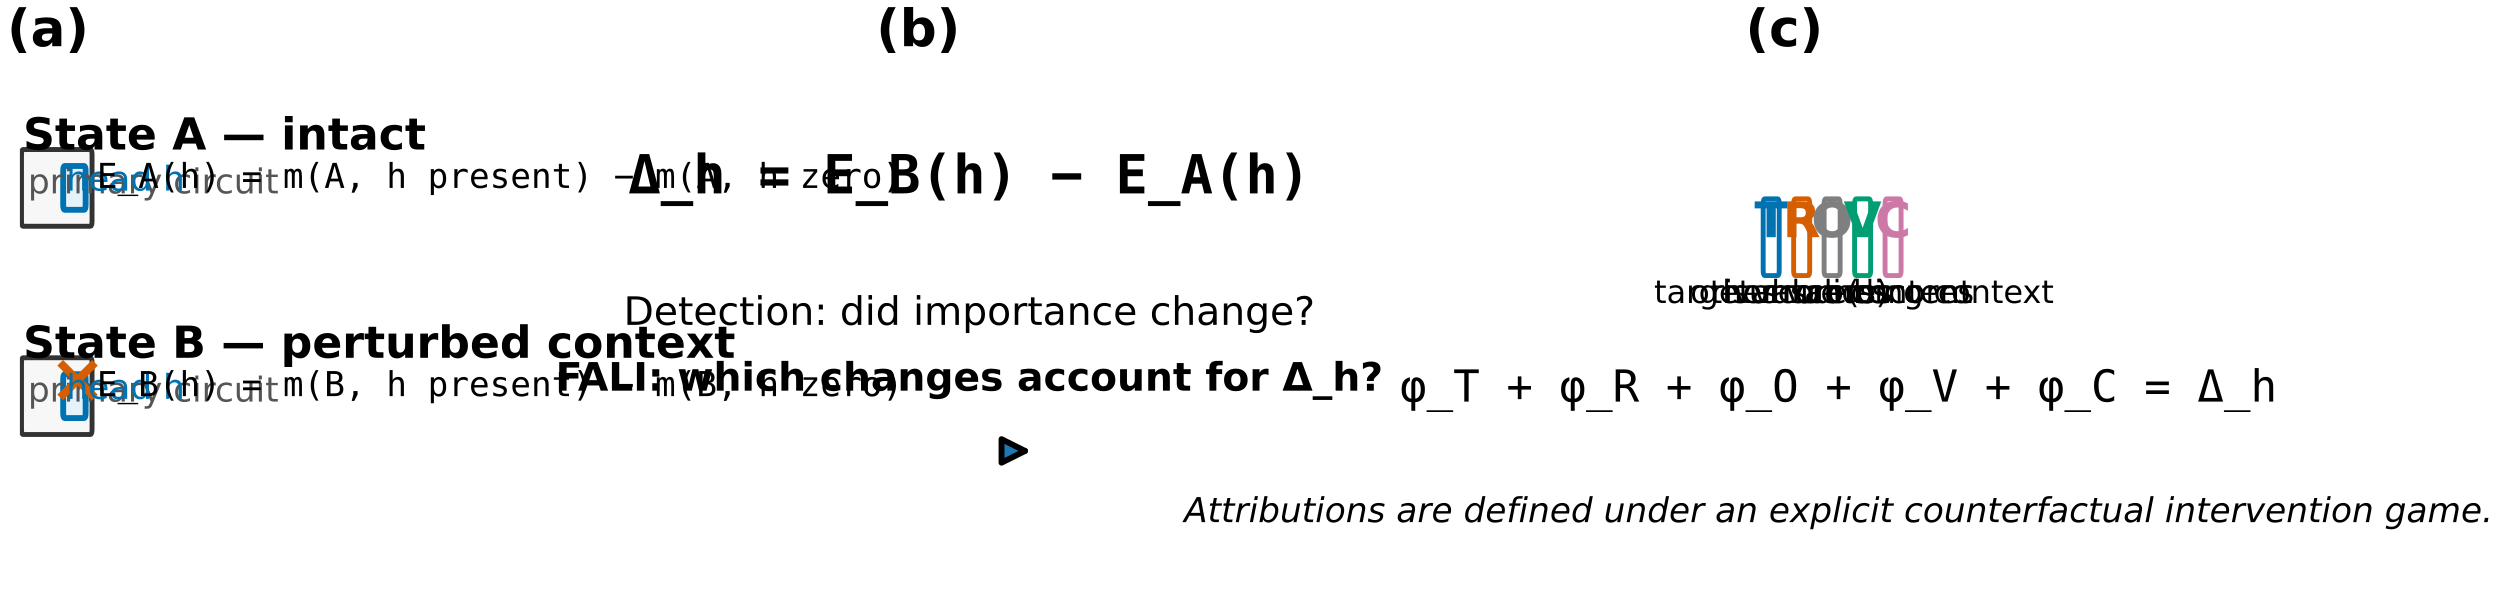
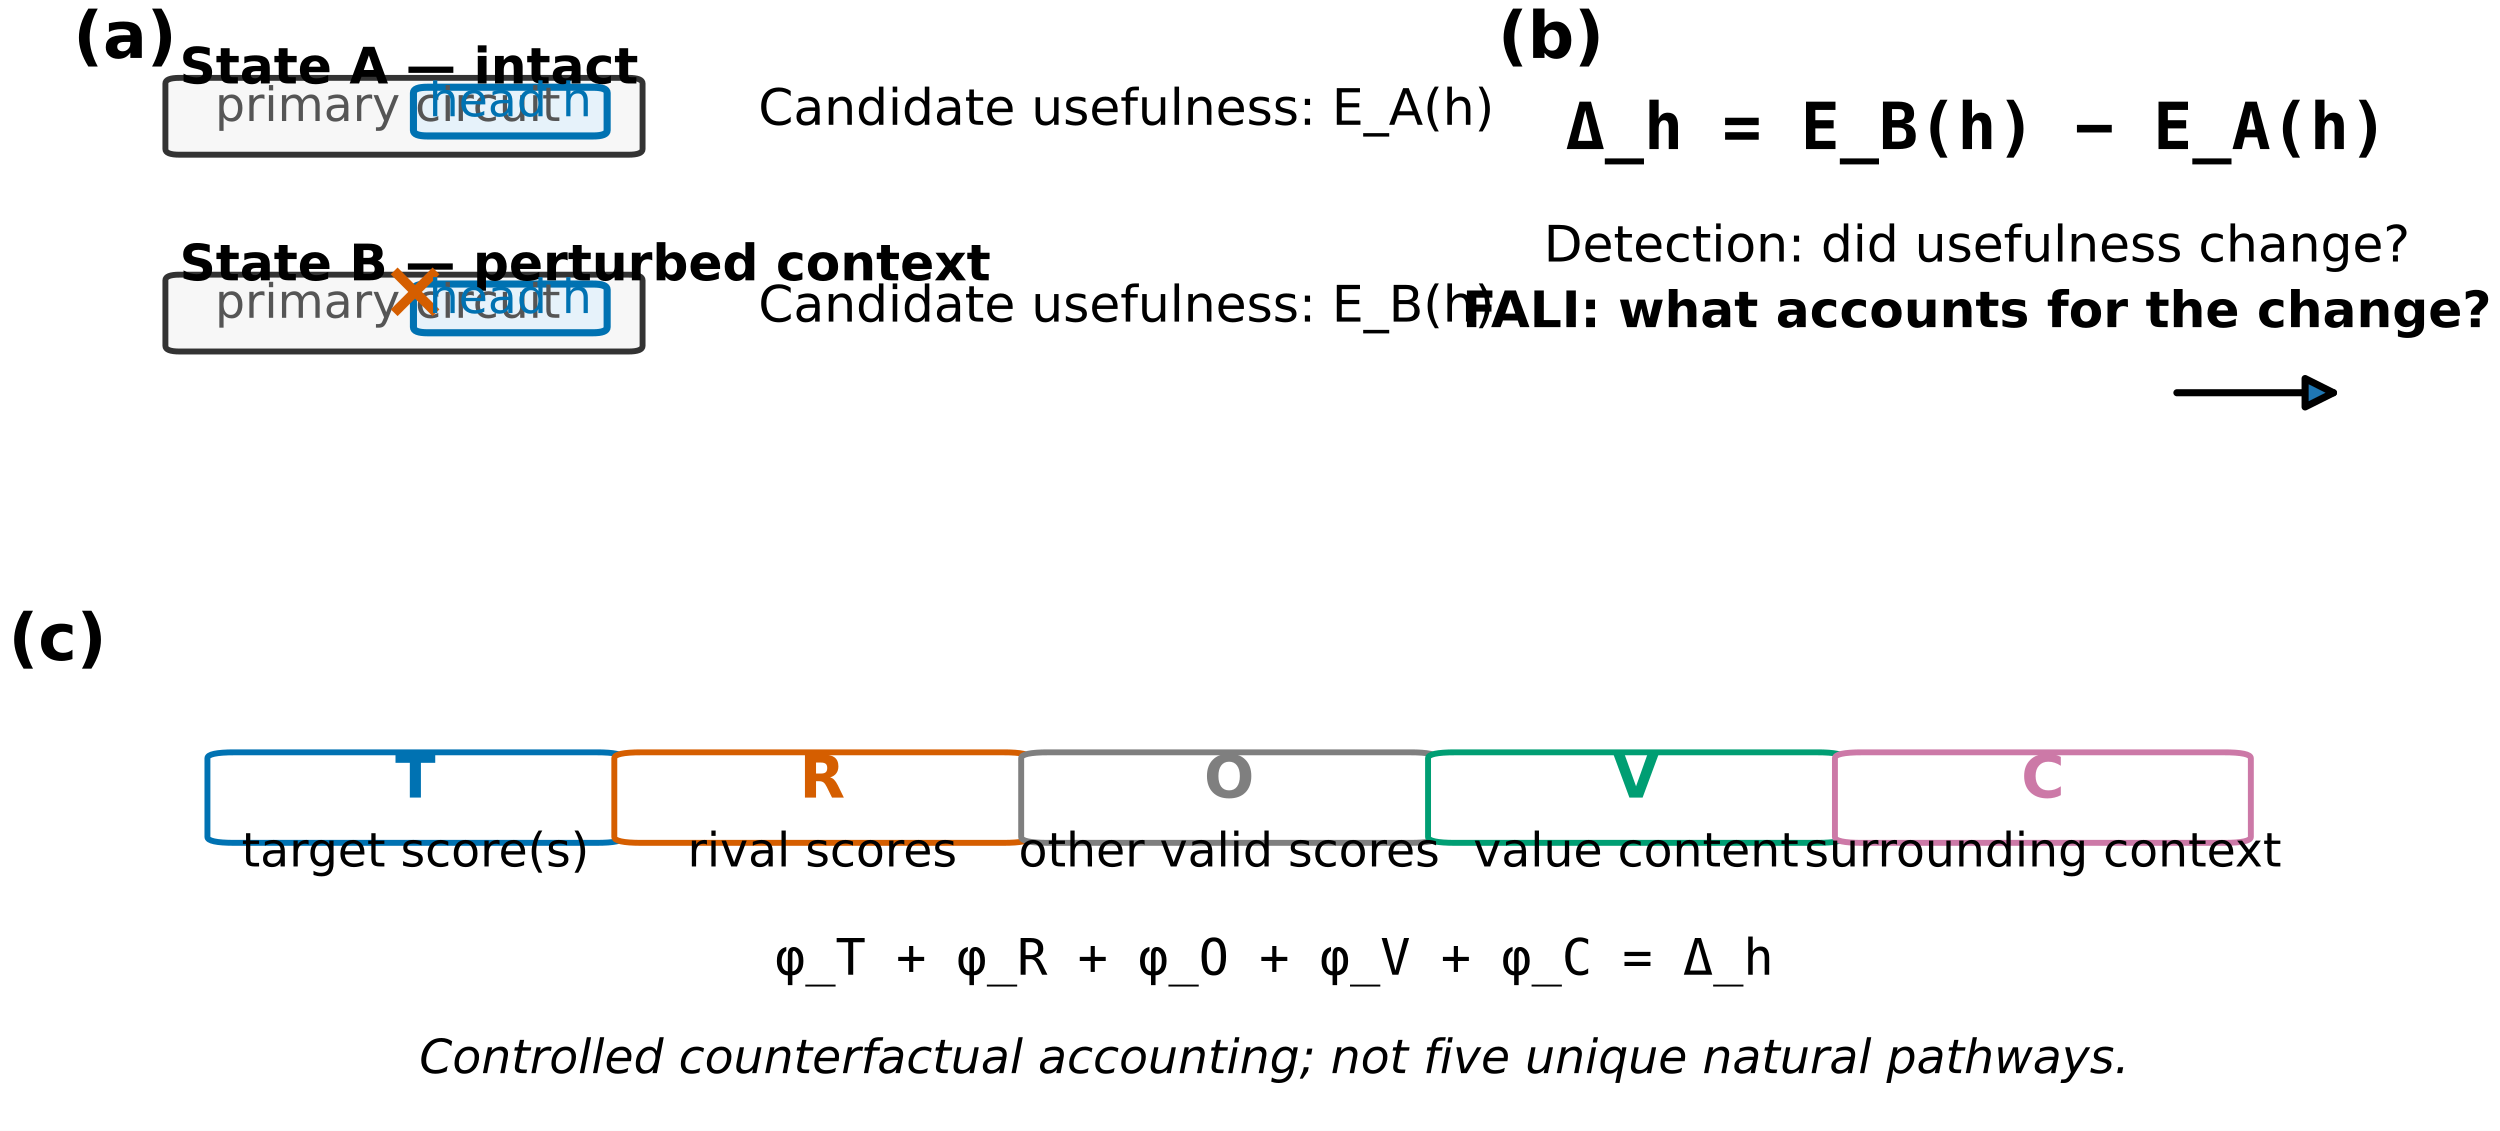
- <svg xmlns="http://www.w3.org/2000/svg" width="509.716pt" height="121.31pt" viewBox="0 0 509.716 121.31" version="1.1">
+ <svg xmlns="http://www.w3.org/2000/svg" width="422.743pt" height="191.219pt" viewBox="0 0 422.743 191.219" version="1.1">
  <defs>
    <style type="text/css">*{stroke-linejoin: round; stroke-linecap: butt}</style>
  </defs>
  <g id="figure_1">
    <g id="patch_1">
-       <path d="M 0 121.31  L 509.716 121.31  L 509.716 0  L 0 0  z " style="fill: #ffffff" />
+       <path d="M 0 191.219  L 422.743 191.219  L 422.743 0  L 0 0  z " style="fill: #ffffff" />
    </g>
    <g id="axes_1">
      <g id="patch_2">
-         <path d="M 4.709 46.131  L 18.441 46.131  Q 18.768 46.131 18.768 45.013  L 18.768 31.606  Q 18.768 30.489 18.441 30.489  L 4.709 30.489  Q 4.383 30.489 4.383 31.606  L 4.383 45.013  Q 4.383 46.131 4.709 46.131  z " clip-path="url(#pbb8737357f)" style="fill: #f7f7f7; stroke: #333333; stroke-linejoin: miter" />
+         <path d="M 30.366 26.161  L 106.261 26.161  Q 108.657 26.161 108.657 25.21  L 108.657 14.117  Q 108.657 13.167 106.261 13.167  L 30.366 13.167  Q 27.969 13.167 27.969 14.117  L 27.969 25.21  Q 27.969 26.161 30.366 26.161  z " clip-path="url(#p146e28ddc2)" style="fill: #f7f7f7; stroke: #333333; stroke-linejoin: miter" />
      </g>
      <g id="patch_3">
-         <path d="M 13.21 42.779  L 17.134 42.779  Q 17.46 42.779 17.46 41.662  L 17.46 34.958  Q 17.46 33.841 17.134 33.841  L 13.21 33.841  Q 12.883 33.841 12.883 34.958  L 12.883 41.662  Q 12.883 42.779 13.21 42.779  z " clip-path="url(#pbb8737357f)" style="fill: #e6f2fa; stroke: #0072b2; stroke-width: 1.2; stroke-linejoin: miter" />
+         <path d="M 72.308 22.992  L 100.269 22.992  Q 102.666 22.992 102.666 22.041  L 102.666 15.702  Q 102.666 14.751 100.269 14.751  L 72.308 14.751  Q 69.911 14.751 69.911 15.702  L 69.911 22.041  Q 69.911 22.992 72.308 22.992  z " clip-path="url(#p146e28ddc2)" style="fill: #e6f2fa; stroke: #0072b2; stroke-width: 1.2; stroke-linejoin: miter" />
      </g>
      <g id="patch_4">
-         <path d="M 4.709 88.587  L 18.441 88.587  Q 18.768 88.587 18.768 87.469  L 18.768 74.062  Q 18.768 72.945 18.441 72.945  L 4.709 72.945  Q 4.383 72.945 4.383 74.062  L 4.383 87.469  Q 4.383 88.587 4.709 88.587  z " clip-path="url(#pbb8737357f)" style="fill: #f7f7f7; stroke: #333333; stroke-linejoin: miter" />
+         <path d="M 30.366 59.439  L 106.261 59.439  Q 108.657 59.439 108.657 58.488  L 108.657 47.396  Q 108.657 46.445 106.261 46.445  L 30.366 46.445  Q 27.969 46.445 27.969 47.396  L 27.969 58.488  Q 27.969 59.439 30.366 59.439  z " clip-path="url(#p146e28ddc2)" style="fill: #f7f7f7; stroke: #333333; stroke-linejoin: miter" />
      </g>
      <g id="patch_5">
-         <path d="M 13.21 85.235  L 17.134 85.235  Q 17.46 85.235 17.46 84.118  L 17.46 77.414  Q 17.46 76.297 17.134 76.297  L 13.21 76.297  Q 12.883 76.297 12.883 77.414  L 12.883 84.118  Q 12.883 85.235 13.21 85.235  z " clip-path="url(#pbb8737357f)" style="fill: #e6f2fa; stroke: #0072b2; stroke-width: 1.2; stroke-linejoin: miter" />
+         <path d="M 72.308 56.27  L 100.269 56.27  Q 102.666 56.27 102.666 55.319  L 102.666 48.98  Q 102.666 48.03 100.269 48.03  L 72.308 48.03  Q 69.911 48.03 69.911 48.98  L 69.911 55.319  Q 69.911 56.27 72.308 56.27  z " clip-path="url(#p146e28ddc2)" style="fill: #e6f2fa; stroke: #0072b2; stroke-width: 1.2; stroke-linejoin: miter" />
      </g>
      <g id="text_1">
-         <text style="font-weight: 700; font-size: 10.5px; font-family: 'DejaVu Sans', 'Bitstream Vera Sans', 'Computer Modern Sans Serif', 'Lucida Grande', 'Verdana', 'Geneva', 'Lucid', 'Arial', 'Helvetica', 'Avant Garde', sans-serif; text-anchor: start" x="1.44" y="9.418" transform="rotate(-0 1.44 9.418359)">(a)</text>
+         <text style="font-weight: 700; font-size: 11px; font-family: 'DejaVu Sans', 'Bitstream Vera Sans', 'Computer Modern Sans Serif', 'Lucida Grande', 'Verdana', 'Geneva', 'Lucid', 'Arial', 'Helvetica', 'Avant Garde', sans-serif; text-anchor: start" x="12.39" y="9.798" transform="rotate(-0 12.39037 9.798281)">(a)</text>
      </g>
      <g id="text_2">
-         <text style="font-weight: 700; font-size: 9px; font-family: 'DejaVu Sans', 'Bitstream Vera Sans', 'Computer Modern Sans Serif', 'Lucida Grande', 'Verdana', 'Geneva', 'Lucid', 'Arial', 'Helvetica', 'Avant Garde', sans-serif; text-anchor: start" x="4.709" y="30.489" transform="rotate(-0 4.709488 30.48891)">State A — intact</text>
+         <text style="font-weight: 700; font-size: 8.5px; font-family: 'DejaVu Sans', 'Bitstream Vera Sans', 'Computer Modern Sans Serif', 'Lucida Grande', 'Verdana', 'Geneva', 'Lucid', 'Arial', 'Helvetica', 'Avant Garde', sans-serif; text-anchor: start" x="30.366" y="14.117" transform="rotate(-0 30.36551 14.11742)">State A — intact</text>
      </g>
      <g id="text_3">
-         <text style="font-size: 7px; font-family: 'DejaVu Sans', 'Bitstream Vera Sans', 'Computer Modern Sans Serif', 'Lucida Grande', 'Verdana', 'Geneva', 'Lucid', 'Arial', 'Helvetica', 'Avant Garde', sans-serif; text-anchor: start; fill: #555555" x="5.69" y="39.427" transform="rotate(-0 5.690335 39.42704)">primary circuit</text>
+         <text style="font-size: 8px; font-family: 'DejaVu Sans', 'Bitstream Vera Sans', 'Computer Modern Sans Serif', 'Lucida Grande', 'Verdana', 'Geneva', 'Lucid', 'Arial', 'Helvetica', 'Avant Garde', sans-serif; text-anchor: start; fill: #555555" x="36.357" y="20.456" transform="rotate(-0 36.35723 20.45613)">primary circuit</text>
      </g>
      <g id="text_4">
-         <text style="font-size: 7px; font-family: 'DejaVu Sans', 'Bitstream Vera Sans', 'Computer Modern Sans Serif', 'Lucida Grande', 'Verdana', 'Geneva', 'Lucid', 'Arial', 'Helvetica', 'Avant Garde', sans-serif; text-anchor: start; fill: #0072b2" x="13.537" y="38.868" transform="rotate(-0 13.53711 38.8684)">head h</text>
+         <text style="font-size: 8px; font-family: 'DejaVu Sans', 'Bitstream Vera Sans', 'Computer Modern Sans Serif', 'Lucida Grande', 'Verdana', 'Geneva', 'Lucid', 'Arial', 'Helvetica', 'Avant Garde', sans-serif; text-anchor: middle; fill: #0072b2" x="86.288" y="19.664" transform="rotate(-0 86.28817 19.6638)">head h</text>
      </g>
      <g id="text_5">
-         <text style="font-size: 7px; font-family: 'DejaVu Sans Mono', 'Bitstream Vera Sans Mono', 'Computer Modern Typewriter', 'Andale Mono', 'Nimbus Mono L', 'Courier New', 'Courier', 'Fixed', 'Terminal', monospace; text-anchor: start" x="19.749" y="38.31" transform="rotate(-0 19.74913 38.30977)">E_A(h) = m(A, h present) − m(A, h zero)</text>
+         <text style="font-size: 8.5px; font-family: 'DejaVu Sans', 'Bitstream Vera Sans', 'Computer Modern Sans Serif', 'Lucida Grande', 'Verdana', 'Geneva', 'Lucid', 'Arial', 'Helvetica', 'Avant Garde', sans-serif; text-anchor: start" x="128.23" y="21.099" transform="rotate(-0 128.2302 21.09872)">Candidate usefulness: E_A(h)</text>
      </g>
      <g id="text_6">
-         <text style="font-weight: 700; font-size: 9px; font-family: 'DejaVu Sans', 'Bitstream Vera Sans', 'Computer Modern Sans Serif', 'Lucida Grande', 'Verdana', 'Geneva', 'Lucid', 'Arial', 'Helvetica', 'Avant Garde', sans-serif; text-anchor: start" x="4.709" y="72.945" transform="rotate(-0 4.709488 72.94501)">State B — perturbed context</text>
+         <text style="font-weight: 700; font-size: 8.5px; font-family: 'DejaVu Sans', 'Bitstream Vera Sans', 'Computer Modern Sans Serif', 'Lucida Grande', 'Verdana', 'Geneva', 'Lucid', 'Arial', 'Helvetica', 'Avant Garde', sans-serif; text-anchor: start" x="30.366" y="47.396" transform="rotate(-0 30.36551 47.39566)">State B — perturbed context</text>
      </g>
      <g id="text_7">
-         <text style="font-size: 7px; font-family: 'DejaVu Sans', 'Bitstream Vera Sans', 'Computer Modern Sans Serif', 'Lucida Grande', 'Verdana', 'Geneva', 'Lucid', 'Arial', 'Helvetica', 'Avant Garde', sans-serif; text-anchor: start; fill: #555555" x="5.69" y="81.883" transform="rotate(-0 5.690335 81.88313)">primary circuit</text>
+         <text style="font-size: 8px; font-family: 'DejaVu Sans', 'Bitstream Vera Sans', 'Computer Modern Sans Serif', 'Lucida Grande', 'Verdana', 'Geneva', 'Lucid', 'Arial', 'Helvetica', 'Avant Garde', sans-serif; text-anchor: start; fill: #555555" x="36.357" y="53.734" transform="rotate(-0 36.35723 53.73437)">primary circuit</text>
      </g>
      <g id="text_8">
-         <text style="font-weight: 700; font-size: 14px; font-family: 'DejaVu Sans', 'Bitstream Vera Sans', 'Computer Modern Sans Serif', 'Lucida Grande', 'Verdana', 'Geneva', 'Lucid', 'Arial', 'Helvetica', 'Avant Garde', sans-serif; text-anchor: start; fill: #d55e00" x="9.941" y="81.883" transform="rotate(-0 9.940669 81.88313)">×</text>
+         <text style="font-weight: 700; font-size: 14px; font-family: 'DejaVu Sans', 'Bitstream Vera Sans', 'Computer Modern Sans Serif', 'Lucida Grande', 'Verdana', 'Geneva', 'Lucid', 'Arial', 'Helvetica', 'Avant Garde', sans-serif; text-anchor: start; fill: #d55e00" x="64.319" y="53.734" transform="rotate(-0 64.31856 53.73437)">×</text>
      </g>
      <g id="text_9">
-         <text style="font-size: 7px; font-family: 'DejaVu Sans', 'Bitstream Vera Sans', 'Computer Modern Sans Serif', 'Lucida Grande', 'Verdana', 'Geneva', 'Lucid', 'Arial', 'Helvetica', 'Avant Garde', sans-serif; text-anchor: start; fill: #0072b2" x="13.537" y="81.325" transform="rotate(-0 13.53711 81.3245)">head h</text>
+         <text style="font-size: 8px; font-family: 'DejaVu Sans', 'Bitstream Vera Sans', 'Computer Modern Sans Serif', 'Lucida Grande', 'Verdana', 'Geneva', 'Lucid', 'Arial', 'Helvetica', 'Avant Garde', sans-serif; text-anchor: middle; fill: #0072b2" x="86.288" y="52.942" transform="rotate(-0 86.28817 52.94203)">head h</text>
      </g>
      <g id="text_10">
-         <text style="font-size: 7px; font-family: 'DejaVu Sans Mono', 'Bitstream Vera Sans Mono', 'Computer Modern Typewriter', 'Andale Mono', 'Nimbus Mono L', 'Courier New', 'Courier', 'Fixed', 'Terminal', monospace; text-anchor: start" x="19.749" y="80.766" transform="rotate(-0 19.74913 80.76587)">E_B(h) = m(B, h present) − m(B, h zero)</text>
+         <text style="font-size: 8.5px; font-family: 'DejaVu Sans', 'Bitstream Vera Sans', 'Computer Modern Sans Serif', 'Lucida Grande', 'Verdana', 'Geneva', 'Lucid', 'Arial', 'Helvetica', 'Avant Garde', sans-serif; text-anchor: start" x="128.23" y="54.377" transform="rotate(-0 128.2302 54.37696)">Candidate usefulness: E_B(h)</text>
      </g>
    </g>
    <g id="axes_2">
      <g id="patch_6">
-         <path d="M 206.823 91.939  Q 208.581 91.939 208.998 91.939  " clip-path="url(#pdb63d68b29)" style="fill: none; stroke: #000000; stroke-width: 1.2; stroke-linecap: round" />
-         <path d="M 204.198 89.539  L 208.998 91.939  L 204.198 94.339  z " clip-path="url(#pdb63d68b29)" style="fill: #1f77b4; stroke: #000000; stroke-width: 1.2; stroke-linecap: round" />
+         <path d="M 368.108 66.412  Q 382.018 66.412 394.586 66.412  " clip-path="url(#p9d332d585c)" style="fill: none; stroke: #000000; stroke-width: 1.2; stroke-linecap: round" />
+         <path d="M 389.786 64.012  L 394.586 66.412  L 389.786 68.812  z " clip-path="url(#p9d332d585c)" style="fill: #1f77b4; stroke: #000000; stroke-width: 1.2; stroke-linecap: round" />
      </g>
      <g id="text_11">
-         <text style="font-weight: 700; font-size: 10.5px; font-family: 'DejaVu Sans', 'Bitstream Vera Sans', 'Computer Modern Sans Serif', 'Lucida Grande', 'Verdana', 'Geneva', 'Lucid', 'Arial', 'Helvetica', 'Avant Garde', sans-serif; text-anchor: start" x="178.666" y="9.418" transform="rotate(-0 178.6659 9.418359)">(b)</text>
+         <text style="font-weight: 700; font-size: 11px; font-family: 'DejaVu Sans', 'Bitstream Vera Sans', 'Computer Modern Sans Serif', 'Lucida Grande', 'Verdana', 'Geneva', 'Lucid', 'Arial', 'Helvetica', 'Avant Garde', sans-serif; text-anchor: start" x="253.299" y="9.798" transform="rotate(-0 253.2986 9.798281)">(b)</text>
      </g>
      <g id="text_12">
-         <text style="font-weight: 700; font-size: 11px; font-family: 'DejaVu Sans Mono', 'Bitstream Vera Sans Mono', 'Computer Modern Typewriter', 'Andale Mono', 'Nimbus Mono L', 'Courier New', 'Courier', 'Fixed', 'Terminal', monospace; text-anchor: middle" x="197.629" y="39.427" transform="rotate(-0 197.6289 39.42704)">Δ_h = E_B(h) − E_A(h)</text>
+         <text style="font-weight: 700; font-size: 11px; font-family: 'DejaVu Sans Mono', 'Bitstream Vera Sans Mono', 'Computer Modern Typewriter', 'Andale Mono', 'Nimbus Mono L', 'Courier New', 'Courier', 'Fixed', 'Terminal', monospace; text-anchor: middle" x="334.29" y="25.21" transform="rotate(-0 334.29 25.21017)">Δ_h = E_B(h) − E_A(h)</text>
      </g>
      <g id="text_13">
-         <text style="font-size: 8px; font-family: 'DejaVu Sans', 'Bitstream Vera Sans', 'Computer Modern Sans Serif', 'Lucida Grande', 'Verdana', 'Geneva', 'Lucid', 'Arial', 'Helvetica', 'Avant Garde', sans-serif; text-anchor: middle" x="197.629" y="66.241" transform="rotate(-0 197.6289 66.24141)">Detection: did importance change?</text>
+         <text style="font-size: 8.5px; font-family: 'DejaVu Sans', 'Bitstream Vera Sans', 'Computer Modern Sans Serif', 'Lucida Grande', 'Verdana', 'Geneva', 'Lucid', 'Arial', 'Helvetica', 'Avant Garde', sans-serif; text-anchor: middle" x="334.29" y="44.226" transform="rotate(-0 334.29 44.2263)">Detection: did usefulness change?</text>
      </g>
      <g id="text_14">
-         <text style="font-weight: 700; font-size: 8px; font-family: 'DejaVu Sans', 'Bitstream Vera Sans', 'Computer Modern Sans Serif', 'Lucida Grande', 'Verdana', 'Geneva', 'Lucid', 'Arial', 'Helvetica', 'Avant Garde', sans-serif; text-anchor: middle" x="197.629" y="79.649" transform="rotate(-0 197.6289 79.6486)">FALI: which changes account for Δ_h?</text>
+         <text style="font-weight: 700; font-size: 8.5px; font-family: 'DejaVu Sans', 'Bitstream Vera Sans', 'Computer Modern Sans Serif', 'Lucida Grande', 'Verdana', 'Geneva', 'Lucid', 'Arial', 'Helvetica', 'Avant Garde', sans-serif; text-anchor: middle" x="334.29" y="55.319" transform="rotate(-0 334.29 55.31905)">FALI: what accounts for the change?</text>
      </g>
    </g>
    <g id="axes_3">
      <g id="patch_7">
-         <path d="M 359.815 56.186  L 362.431 56.186  Q 362.758 56.186 362.758 55.069  L 362.758 41.662  Q 362.758 40.544 362.431 40.544  L 359.815 40.544  Q 359.488 40.544 359.488 41.662  L 359.488 55.069  Q 359.488 56.186 359.815 56.186  z " clip-path="url(#pb3e68ff9aa)" style="fill: #ffffff; stroke: #0072b2; stroke-linejoin: miter" />
+         <path d="M 39.663 142.524  L 100.82 142.524  Q 105.407 142.524 105.407 141.526  L 105.407 128.214  Q 105.407 127.216 100.82 127.216  L 39.663 127.216  Q 35.076 127.216 35.076 128.214  L 35.076 141.526  Q 35.076 142.524 39.663 142.524  z " clip-path="url(#pfee5dea9b6)" style="fill: #ffffff; stroke: #0072b2; stroke-linejoin: miter" />
      </g>
      <g id="patch_8">
-         <path d="M 366.027 56.186  L 368.643 56.186  Q 368.97 56.186 368.97 55.069  L 368.97 41.662  Q 368.97 40.544 368.643 40.544  L 366.027 40.544  Q 365.7 40.544 365.7 41.662  L 365.7 55.069  Q 365.7 56.186 366.027 56.186  z " clip-path="url(#pb3e68ff9aa)" style="fill: #ffffff; stroke: #d55e00; stroke-linejoin: miter" />
+         <path d="M 108.464 142.524  L 169.621 142.524  Q 174.208 142.524 174.208 141.526  L 174.208 128.214  Q 174.208 127.216 169.621 127.216  L 108.464 127.216  Q 103.878 127.216 103.878 128.214  L 103.878 141.526  Q 103.878 142.524 108.464 142.524  z " clip-path="url(#pfee5dea9b6)" style="fill: #ffffff; stroke: #d55e00; stroke-linejoin: miter" />
      </g>
      <g id="patch_9">
-         <path d="M 372.239 56.186  L 374.855 56.186  Q 375.182 56.186 375.182 55.069  L 375.182 41.662  Q 375.182 40.544 374.855 40.544  L 372.239 40.544  Q 371.912 40.544 371.912 41.662  L 371.912 55.069  Q 371.912 56.186 372.239 56.186  z " clip-path="url(#pb3e68ff9aa)" style="fill: #ffffff; stroke: #7f7f7f; stroke-linejoin: miter" />
+         <path d="M 177.266 142.524  L 238.423 142.524  Q 243.009 142.524 243.009 141.526  L 243.009 128.214  Q 243.009 127.216 238.423 127.216  L 177.266 127.216  Q 172.679 127.216 172.679 128.214  L 172.679 141.526  Q 172.679 142.524 177.266 142.524  z " clip-path="url(#pfee5dea9b6)" style="fill: #ffffff; stroke: #7f7f7f; stroke-linejoin: miter" />
      </g>
      <g id="patch_10">
-         <path d="M 378.451 56.186  L 381.067 56.186  Q 381.394 56.186 381.394 55.069  L 381.394 41.662  Q 381.394 40.544 381.067 40.544  L 378.451 40.544  Q 378.124 40.544 378.124 41.662  L 378.124 55.069  Q 378.124 56.186 378.451 56.186  z " clip-path="url(#pb3e68ff9aa)" style="fill: #ffffff; stroke: #009e73; stroke-linejoin: miter" />
+         <path d="M 246.067 142.524  L 307.224 142.524  Q 311.811 142.524 311.811 141.526  L 311.811 128.214  Q 311.811 127.216 307.224 127.216  L 246.067 127.216  Q 241.48 127.216 241.48 128.214  L 241.48 141.526  Q 241.48 142.524 246.067 142.524  z " clip-path="url(#pfee5dea9b6)" style="fill: #ffffff; stroke: #009e73; stroke-linejoin: miter" />
      </g>
      <g id="patch_11">
-         <path d="M 384.663 56.186  L 387.279 56.186  Q 387.606 56.186 387.606 55.069  L 387.606 41.662  Q 387.606 40.544 387.279 40.544  L 384.663 40.544  Q 384.336 40.544 384.336 41.662  L 384.336 55.069  Q 384.336 56.186 384.663 56.186  z " clip-path="url(#pb3e68ff9aa)" style="fill: #ffffff; stroke: #cc79a7; stroke-linejoin: miter" />
+         <path d="M 314.869 142.524  L 376.025 142.524  Q 380.612 142.524 380.612 141.526  L 380.612 128.214  Q 380.612 127.216 376.025 127.216  L 314.869 127.216  Q 310.282 127.216 310.282 128.214  L 310.282 141.526  Q 310.282 142.524 314.869 142.524  z " clip-path="url(#pfee5dea9b6)" style="fill: #ffffff; stroke: #cc79a7; stroke-linejoin: miter" />
      </g>
      <g id="text_15">
-         <text style="font-weight: 700; font-size: 10.5px; font-family: 'DejaVu Sans', 'Bitstream Vera Sans', 'Computer Modern Sans Serif', 'Lucida Grande', 'Verdana', 'Geneva', 'Lucid', 'Arial', 'Helvetica', 'Avant Garde', sans-serif; text-anchor: start" x="355.892" y="9.418" transform="rotate(-0 355.8918 9.418359)">(c)</text>
+         <text style="font-weight: 700; font-size: 11px; font-family: 'DejaVu Sans', 'Bitstream Vera Sans', 'Computer Modern Sans Serif', 'Lucida Grande', 'Verdana', 'Geneva', 'Lucid', 'Arial', 'Helvetica', 'Avant Garde', sans-serif; text-anchor: start" x="1.44" y="111.614" transform="rotate(-0 1.44 111.6138)">(c)</text>
      </g>
      <g id="text_16">
-         <text style="font-weight: 700; font-size: 10px; font-family: 'DejaVu Sans', 'Bitstream Vera Sans', 'Computer Modern Sans Serif', 'Lucida Grande', 'Verdana', 'Geneva', 'Lucid', 'Arial', 'Helvetica', 'Avant Garde', sans-serif; text-anchor: middle; fill: #0072b2" x="361.123" y="48.365" transform="rotate(-0 361.1229 48.36516)">T</text>
+         <text style="font-weight: 700; font-size: 10px; font-family: 'DejaVu Sans', 'Bitstream Vera Sans', 'Computer Modern Sans Serif', 'Lucida Grande', 'Verdana', 'Geneva', 'Lucid', 'Arial', 'Helvetica', 'Avant Garde', sans-serif; text-anchor: middle; fill: #0072b2" x="70.241" y="134.87" transform="rotate(-0 70.2414 134.8699)">T</text>
      </g>
      <g id="text_17">
-         <text style="font-size: 6.5px; font-family: 'DejaVu Sans', 'Bitstream Vera Sans', 'Computer Modern Sans Serif', 'Lucida Grande', 'Verdana', 'Geneva', 'Lucid', 'Arial', 'Helvetica', 'Avant Garde', sans-serif; text-anchor: middle" x="361.123" y="61.772" transform="rotate(-0 361.1229 61.77235)">target score(s)</text>
+         <text style="font-size: 8px; font-family: 'DejaVu Sans', 'Bitstream Vera Sans', 'Computer Modern Sans Serif', 'Lucida Grande', 'Verdana', 'Geneva', 'Lucid', 'Arial', 'Helvetica', 'Avant Garde', sans-serif; text-anchor: middle" x="70.241" y="146.517" transform="rotate(-0 70.2414 146.5173)">target score(s)</text>
      </g>
      <g id="text_18">
-         <text style="font-weight: 700; font-size: 10px; font-family: 'DejaVu Sans', 'Bitstream Vera Sans', 'Computer Modern Sans Serif', 'Lucida Grande', 'Verdana', 'Geneva', 'Lucid', 'Arial', 'Helvetica', 'Avant Garde', sans-serif; text-anchor: middle; fill: #d55e00" x="367.335" y="48.365" transform="rotate(-0 367.335 48.36516)">R</text>
+         <text style="font-weight: 700; font-size: 10px; font-family: 'DejaVu Sans', 'Bitstream Vera Sans', 'Computer Modern Sans Serif', 'Lucida Grande', 'Verdana', 'Geneva', 'Lucid', 'Arial', 'Helvetica', 'Avant Garde', sans-serif; text-anchor: middle; fill: #d55e00" x="139.043" y="134.87" transform="rotate(-0 139.0428 134.8699)">R</text>
      </g>
      <g id="text_19">
-         <text style="font-size: 6.5px; font-family: 'DejaVu Sans', 'Bitstream Vera Sans', 'Computer Modern Sans Serif', 'Lucida Grande', 'Verdana', 'Geneva', 'Lucid', 'Arial', 'Helvetica', 'Avant Garde', sans-serif; text-anchor: middle" x="367.335" y="61.772" transform="rotate(-0 367.335 61.77235)">rival scores</text>
+         <text style="font-size: 8px; font-family: 'DejaVu Sans', 'Bitstream Vera Sans', 'Computer Modern Sans Serif', 'Lucida Grande', 'Verdana', 'Geneva', 'Lucid', 'Arial', 'Helvetica', 'Avant Garde', sans-serif; text-anchor: middle" x="139.043" y="146.517" transform="rotate(-0 139.0428 146.5173)">rival scores</text>
      </g>
      <g id="text_20">
-         <text style="font-weight: 700; font-size: 10px; font-family: 'DejaVu Sans', 'Bitstream Vera Sans', 'Computer Modern Sans Serif', 'Lucida Grande', 'Verdana', 'Geneva', 'Lucid', 'Arial', 'Helvetica', 'Avant Garde', sans-serif; text-anchor: middle; fill: #7f7f7f" x="373.547" y="48.365" transform="rotate(-0 373.547 48.36516)">O</text>
+         <text style="font-weight: 700; font-size: 10px; font-family: 'DejaVu Sans', 'Bitstream Vera Sans', 'Computer Modern Sans Serif', 'Lucida Grande', 'Verdana', 'Geneva', 'Lucid', 'Arial', 'Helvetica', 'Avant Garde', sans-serif; text-anchor: middle; fill: #7f7f7f" x="207.844" y="134.87" transform="rotate(-0 207.8442 134.8699)">O</text>
      </g>
      <g id="text_21">
-         <text style="font-size: 6.5px; font-family: 'DejaVu Sans', 'Bitstream Vera Sans', 'Computer Modern Sans Serif', 'Lucida Grande', 'Verdana', 'Geneva', 'Lucid', 'Arial', 'Helvetica', 'Avant Garde', sans-serif; text-anchor: middle" x="373.547" y="61.772" transform="rotate(-0 373.547 61.77235)">other valid scores</text>
+         <text style="font-size: 8px; font-family: 'DejaVu Sans', 'Bitstream Vera Sans', 'Computer Modern Sans Serif', 'Lucida Grande', 'Verdana', 'Geneva', 'Lucid', 'Arial', 'Helvetica', 'Avant Garde', sans-serif; text-anchor: middle" x="207.844" y="146.517" transform="rotate(-0 207.8442 146.5173)">other valid scores</text>
      </g>
      <g id="text_22">
-         <text style="font-weight: 700; font-size: 10px; font-family: 'DejaVu Sans', 'Bitstream Vera Sans', 'Computer Modern Sans Serif', 'Lucida Grande', 'Verdana', 'Geneva', 'Lucid', 'Arial', 'Helvetica', 'Avant Garde', sans-serif; text-anchor: middle; fill: #009e73" x="379.759" y="48.365" transform="rotate(-0 379.759 48.36516)">V</text>
+         <text style="font-weight: 700; font-size: 10px; font-family: 'DejaVu Sans', 'Bitstream Vera Sans', 'Computer Modern Sans Serif', 'Lucida Grande', 'Verdana', 'Geneva', 'Lucid', 'Arial', 'Helvetica', 'Avant Garde', sans-serif; text-anchor: middle; fill: #009e73" x="276.646" y="134.87" transform="rotate(-0 276.6456 134.8699)">V</text>
      </g>
      <g id="text_23">
-         <text style="font-size: 6.5px; font-family: 'DejaVu Sans', 'Bitstream Vera Sans', 'Computer Modern Sans Serif', 'Lucida Grande', 'Verdana', 'Geneva', 'Lucid', 'Arial', 'Helvetica', 'Avant Garde', sans-serif; text-anchor: middle" x="379.759" y="61.772" transform="rotate(-0 379.759 61.77235)">value content</text>
+         <text style="font-size: 8px; font-family: 'DejaVu Sans', 'Bitstream Vera Sans', 'Computer Modern Sans Serif', 'Lucida Grande', 'Verdana', 'Geneva', 'Lucid', 'Arial', 'Helvetica', 'Avant Garde', sans-serif; text-anchor: middle" x="276.646" y="146.517" transform="rotate(-0 276.6456 146.5173)">value content</text>
      </g>
      <g id="text_24">
-         <text style="font-weight: 700; font-size: 10px; font-family: 'DejaVu Sans', 'Bitstream Vera Sans', 'Computer Modern Sans Serif', 'Lucida Grande', 'Verdana', 'Geneva', 'Lucid', 'Arial', 'Helvetica', 'Avant Garde', sans-serif; text-anchor: middle; fill: #cc79a7" x="385.971" y="48.365" transform="rotate(-0 385.9711 48.36516)">C</text>
+         <text style="font-weight: 700; font-size: 10px; font-family: 'DejaVu Sans', 'Bitstream Vera Sans', 'Computer Modern Sans Serif', 'Lucida Grande', 'Verdana', 'Geneva', 'Lucid', 'Arial', 'Helvetica', 'Avant Garde', sans-serif; text-anchor: middle; fill: #cc79a7" x="345.447" y="134.87" transform="rotate(-0 345.447 134.8699)">C</text>
      </g>
      <g id="text_25">
-         <text style="font-size: 6.5px; font-family: 'DejaVu Sans', 'Bitstream Vera Sans', 'Computer Modern Sans Serif', 'Lucida Grande', 'Verdana', 'Geneva', 'Lucid', 'Arial', 'Helvetica', 'Avant Garde', sans-serif; text-anchor: middle" x="385.971" y="61.772" transform="rotate(-0 385.9711 61.77235)">surrounding context</text>
+         <text style="font-size: 8px; font-family: 'DejaVu Sans', 'Bitstream Vera Sans', 'Computer Modern Sans Serif', 'Lucida Grande', 'Verdana', 'Geneva', 'Lucid', 'Arial', 'Helvetica', 'Avant Garde', sans-serif; text-anchor: middle" x="345.447" y="146.517" transform="rotate(-0 345.447 146.5173)">surrounding context</text>
      </g>
      <g id="text_26">
-         <text style="font-size: 9px; font-family: 'DejaVu Sans Mono', 'Bitstream Vera Sans Mono', 'Computer Modern Typewriter', 'Andale Mono', 'Nimbus Mono L', 'Courier New', 'Courier', 'Fixed', 'Terminal', monospace; text-anchor: middle" x="374.855" y="81.883" transform="rotate(-0 374.8548 81.88313)">φ_T + φ_R + φ_O + φ_V + φ_C = Δ_h</text>
+         <text style="font-size: 8.5px; font-family: 'DejaVu Sans Mono', 'Bitstream Vera Sans Mono', 'Computer Modern Typewriter', 'Andale Mono', 'Nimbus Mono L', 'Courier New', 'Courier', 'Fixed', 'Terminal', monospace; text-anchor: middle" x="215.489" y="164.82" transform="rotate(-0 215.4888 164.8203)">φ_T + φ_R + φ_O + φ_V + φ_C = Δ_h</text>
      </g>
      <g id="text_27">
-         <text style="font-style: italic; font-size: 7px; font-family: 'DejaVu Sans', 'Bitstream Vera Sans', 'Computer Modern Sans Serif', 'Lucida Grande', 'Verdana', 'Geneva', 'Lucid', 'Arial', 'Helvetica', 'Avant Garde', sans-serif; text-anchor: middle" x="374.855" y="106.463" transform="rotate(-0 374.8548 106.463)">Attributions are defined under an explicit counterfactual intervention game.</text>
+         <text style="font-style: italic; font-size: 8px; font-family: 'DejaVu Sans', 'Bitstream Vera Sans', 'Computer Modern Sans Serif', 'Lucida Grande', 'Verdana', 'Geneva', 'Lucid', 'Arial', 'Helvetica', 'Avant Garde', sans-serif; text-anchor: middle" x="215.489" y="181.459" transform="rotate(-0 215.4888 181.4594)">Controlled counterfactual accounting; not five unique natural pathways.</text>
      </g>
    </g>
  </g>
  <defs>
-     <clipPath id="pbb8737357f">
-       <rect x="4.056" y="8.144" width="32.695" height="111.727" />
+     <clipPath id="p146e28ddc2">
+       <rect x="24.374" y="4.609" width="199.724" height="79.234" />
    </clipPath>
-     <clipPath id="pdb63d68b29">
-       <rect x="181.281" y="8.144" width="32.695" height="111.727" />
+     <clipPath id="p9d332d585c">
+       <rect x="261.976" y="4.609" width="144.628" height="79.234" />
    </clipPath>
-     <clipPath id="pb3e68ff9aa">
-       <rect x="358.507" y="8.144" width="32.695" height="111.727" />
+     <clipPath id="pfee5dea9b6">
+       <rect x="24.374" y="106.583" width="382.23" height="83.196" />
    </clipPath>
  </defs>
</svg>
